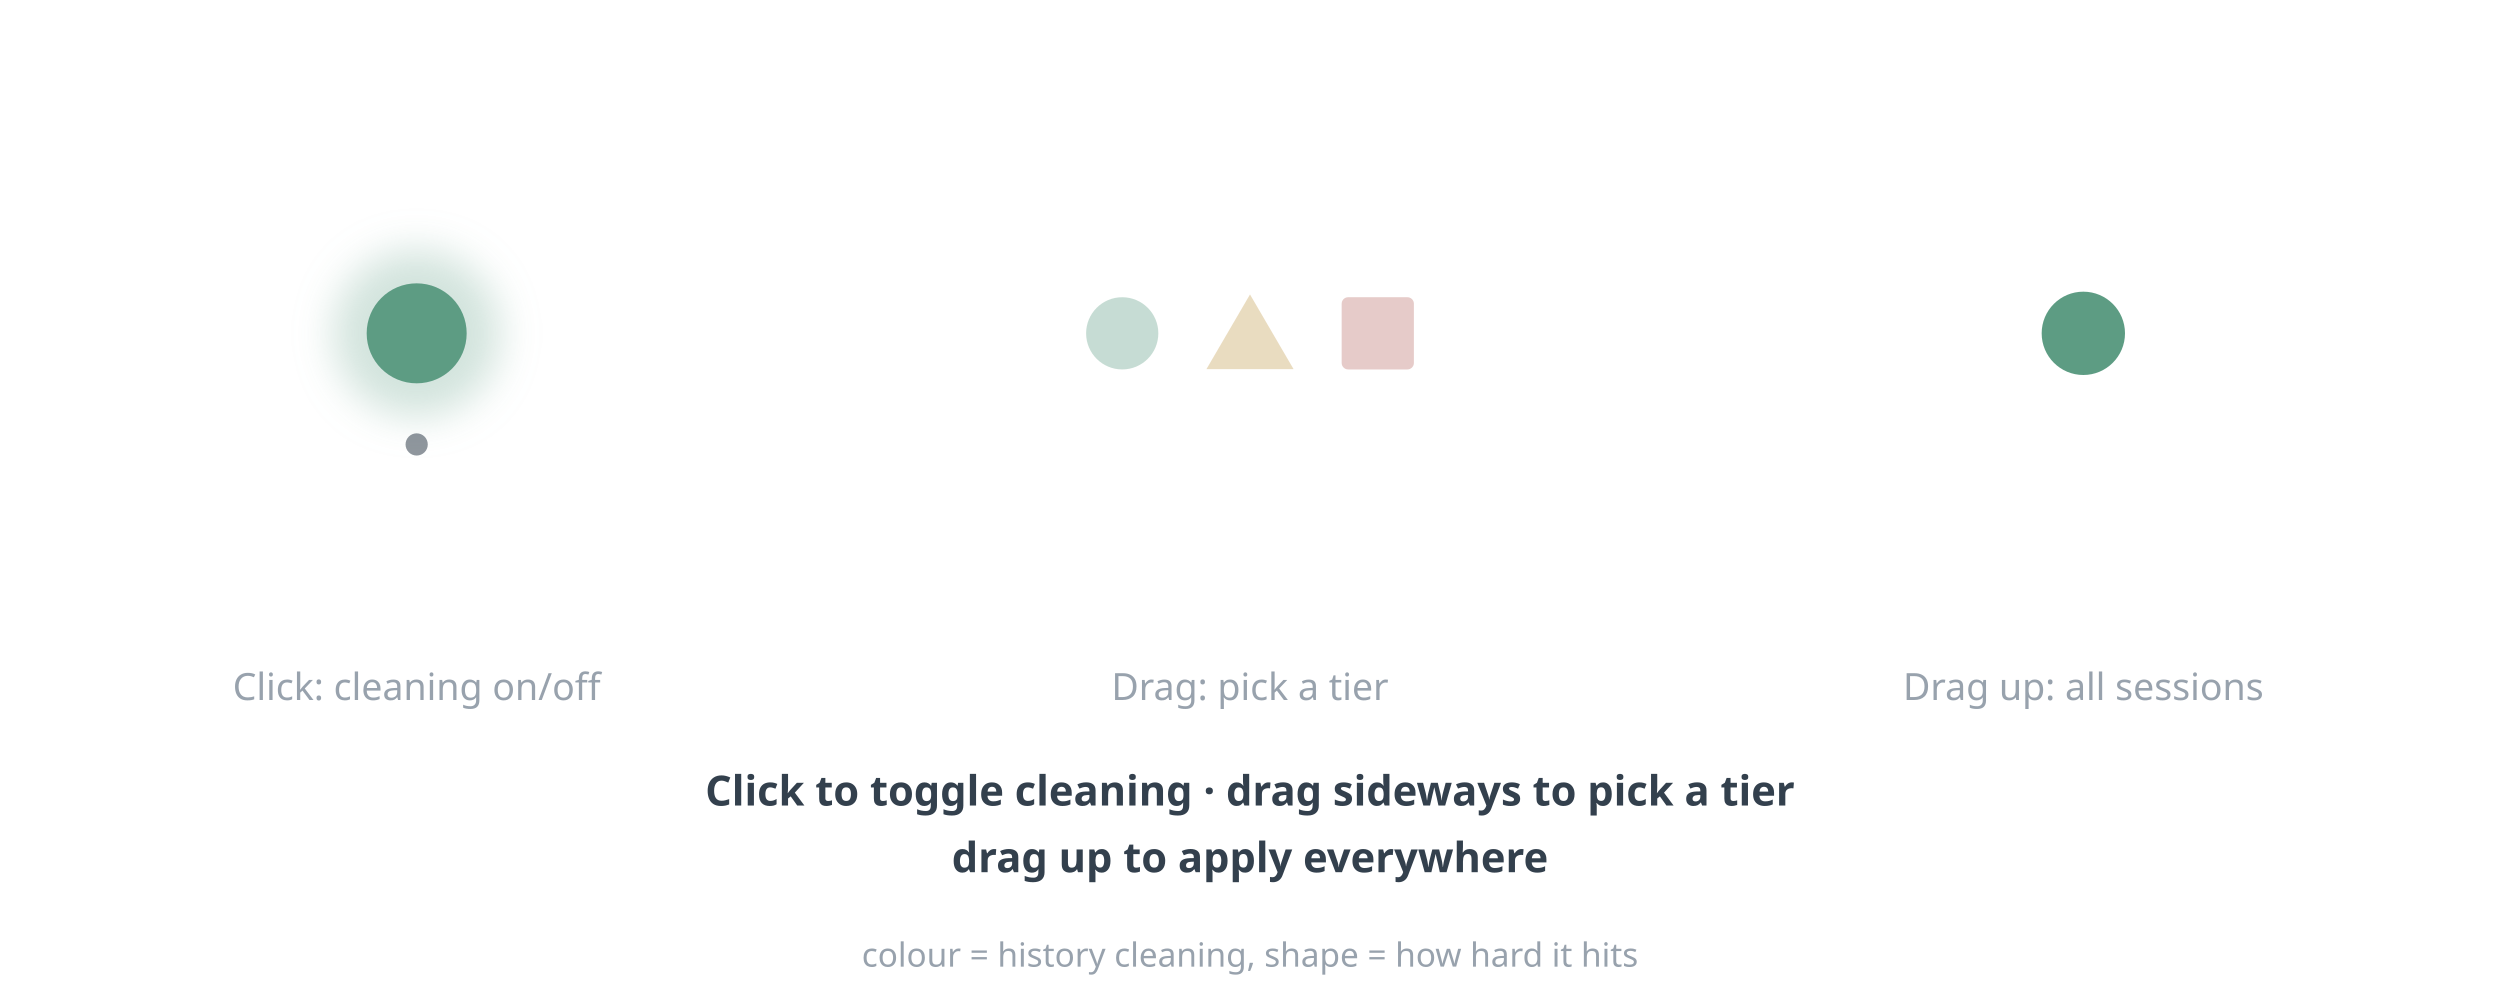
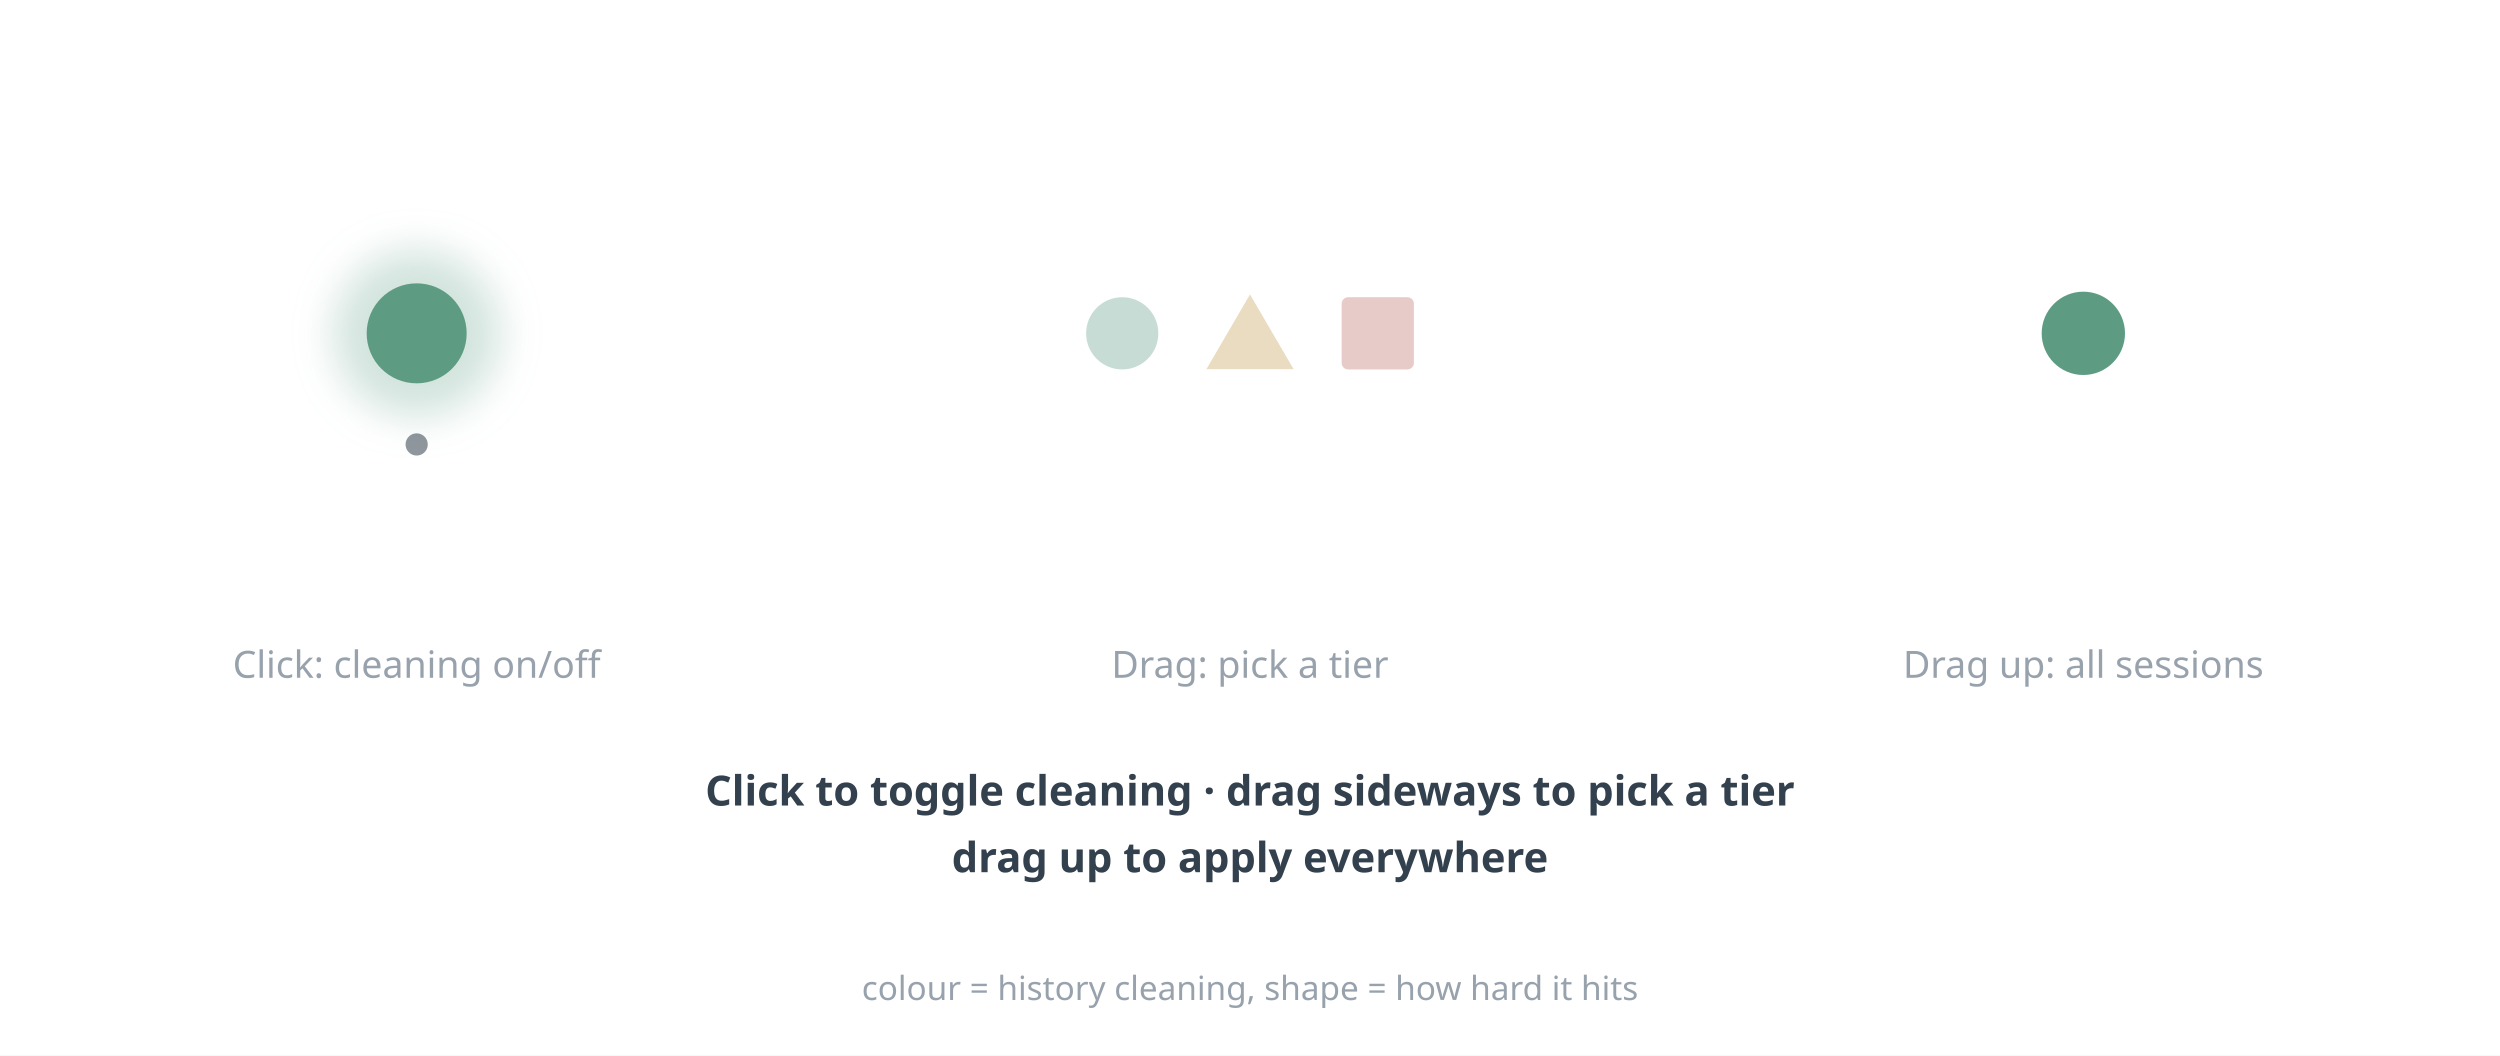
- <svg xmlns="http://www.w3.org/2000/svg" viewBox="0 0 900 360" width="900" height="360" role="img" aria-label="Click to toggle cleaning · drag sideways to pick a tier,drag up to apply everywhere">
+ <svg xmlns="http://www.w3.org/2000/svg" viewBox="0 0 900 380" width="900" height="380" role="img" aria-label="Click to toggle cleaning · drag sideways to pick a tier,drag up to apply everywhere">
  <style>
    text { font-family: 'PingFang SC','Hiragino Sans GB','Microsoft YaHei','Noto Sans SC',system-ui,sans-serif; }
    .cap { font-size: 15px; font-weight: 600; fill: #33404d; }
    .sub { font-size: 12px; fill: #98a2ad; }
    .scene { font-size: 13.5px; fill: #98a2ad; }
    .tag { font-size: 11px; font-weight: 600; }
  </style>
  <defs>
    <filter id="b" x="-80%" y="-80%" width="260%" height="260%">
      <feGaussianBlur stdDeviation="7" />
    </filter>
  </defs>
-   <rect width="900" height="360" fill="#ffffff" />
+   <rect width="900" height="380" fill="#ffffff" />
  <g>
    <circle cx="150" cy="120" r="30" fill="#5d9c83" opacity="0.28" filter="url(#b)" />
    <g opacity="1">
      <circle cx="150" cy="120" r="18" fill="#5d9c83" />
      <animate attributeName="opacity" values="1;1;0;0;1;1" keyTimes="0;0.18;0.22;0.45;0.5;1" dur="9s" repeatCount="indefinite" />
    </g>
    <g opacity="0">
      <circle cx="150" cy="120" r="18" fill="#9aa3ad" />
      <animate attributeName="opacity" values="0;0;1;1;0;0" keyTimes="0;0.18;0.22;0.45;0.5;1" dur="9s" repeatCount="indefinite" />
    </g>
    <circle cx="150" cy="120" fill="none" stroke="#5d9c83" stroke-width="3" r="18" opacity="0">
      <animate attributeName="r" values="18;18;46;46" keyTimes="0;0.13;0.30;1" dur="9s" repeatCount="indefinite" />
      <animate attributeName="opacity" values="0;0.9;0;0" keyTimes="0;0.13;0.30;1" dur="9s" repeatCount="indefinite" />
    </circle>
    <circle cx="150" cy="160" r="4" fill="#33404d" opacity="0.55">
      <animate attributeName="opacity" values="0;0.55;0;0;0.55;0" keyTimes="0;0.12;0.18;0.5;0.56;0.62" dur="9s" repeatCount="indefinite" />
    </circle>
  </g>
  <g opacity="0.35">
    <circle cx="404" cy="120" r="13" fill="#5d9c83" />
    <animate attributeName="opacity" values="1;1;0.35;0.35;1" keyTimes="0;0.30;0.34;0.96;1" dur="9s" repeatCount="indefinite" />
  </g>
  <g opacity="0.35">
    <path d="M450 106 L465.68 132.88 L434.32 132.88 Z" fill="#c19a4b" />
    <animate attributeName="opacity" values="0.35;0.35;1;1;0.35;0.35;1" keyTimes="0;0.30;0.34;0.62;0.66;0.96;1" dur="9s" repeatCount="indefinite" />
  </g>
  <g opacity="0.35">
    <rect x="483" y="107" width="26" height="26" rx="2.34" fill="#b76a63" />
    <animate attributeName="opacity" values="0.35;0.35;1;1;0.35" keyTimes="0;0.62;0.66;0.96;1" dur="9s" repeatCount="indefinite" />
  </g>
  <circle cx="750" cy="120" r="15" fill="#5d9c83">
    <animate attributeName="cy" values="120;120;108;98;94;94;112;122;120;120" keyTimes="0;0.55;0.60;0.65;0.70;0.86;0.92;0.95;0.98;1" dur="9s" repeatCount="indefinite" />
  </circle>
  <g opacity="0">
    <animate attributeName="opacity" values="0;0;1;1;0;0" keyTimes="0;0.66;0.74;0.92;0.97;1" dur="9s" repeatCount="indefinite" />
    <rect x="708" y="150" width="84" height="21" rx="10.5" fill="#f3f1ff" stroke="#ddd6fe" />
    <text x="750" y="165" text-anchor="middle" class="tag" fill="#7c5cf0">all sessions</text>
  </g>
-   <text x="150" y="252" text-anchor="middle" class="scene">Click: cleaning on/off</text>
-   <text x="450" y="252" text-anchor="middle" class="scene">Drag: pick a tier</text>
-   <text x="750" y="252" text-anchor="middle" class="scene">Drag up: all sessions</text>
+   <text x="150" y="244" text-anchor="middle" class="scene">Click: cleaning on/off</text>
+   <text x="450" y="244" text-anchor="middle" class="scene">Drag: pick a tier</text>
+   <text x="750" y="244" text-anchor="middle" class="scene">Drag up: all sessions</text>
  <text x="450" y="290" text-anchor="middle" class="cap">Click to toggle cleaning · drag sideways to pick a tier</text>
  <text x="450" y="314" text-anchor="middle" class="cap">drag up to apply everywhere</text>
-   <text x="450" y="348" text-anchor="middle" class="sub">colour = history cleaning, shape = how hard it hits</text>
+   <text x="450" y="360" text-anchor="middle" class="sub">colour = history cleaning, shape = how hard it hits</text>
</svg>
